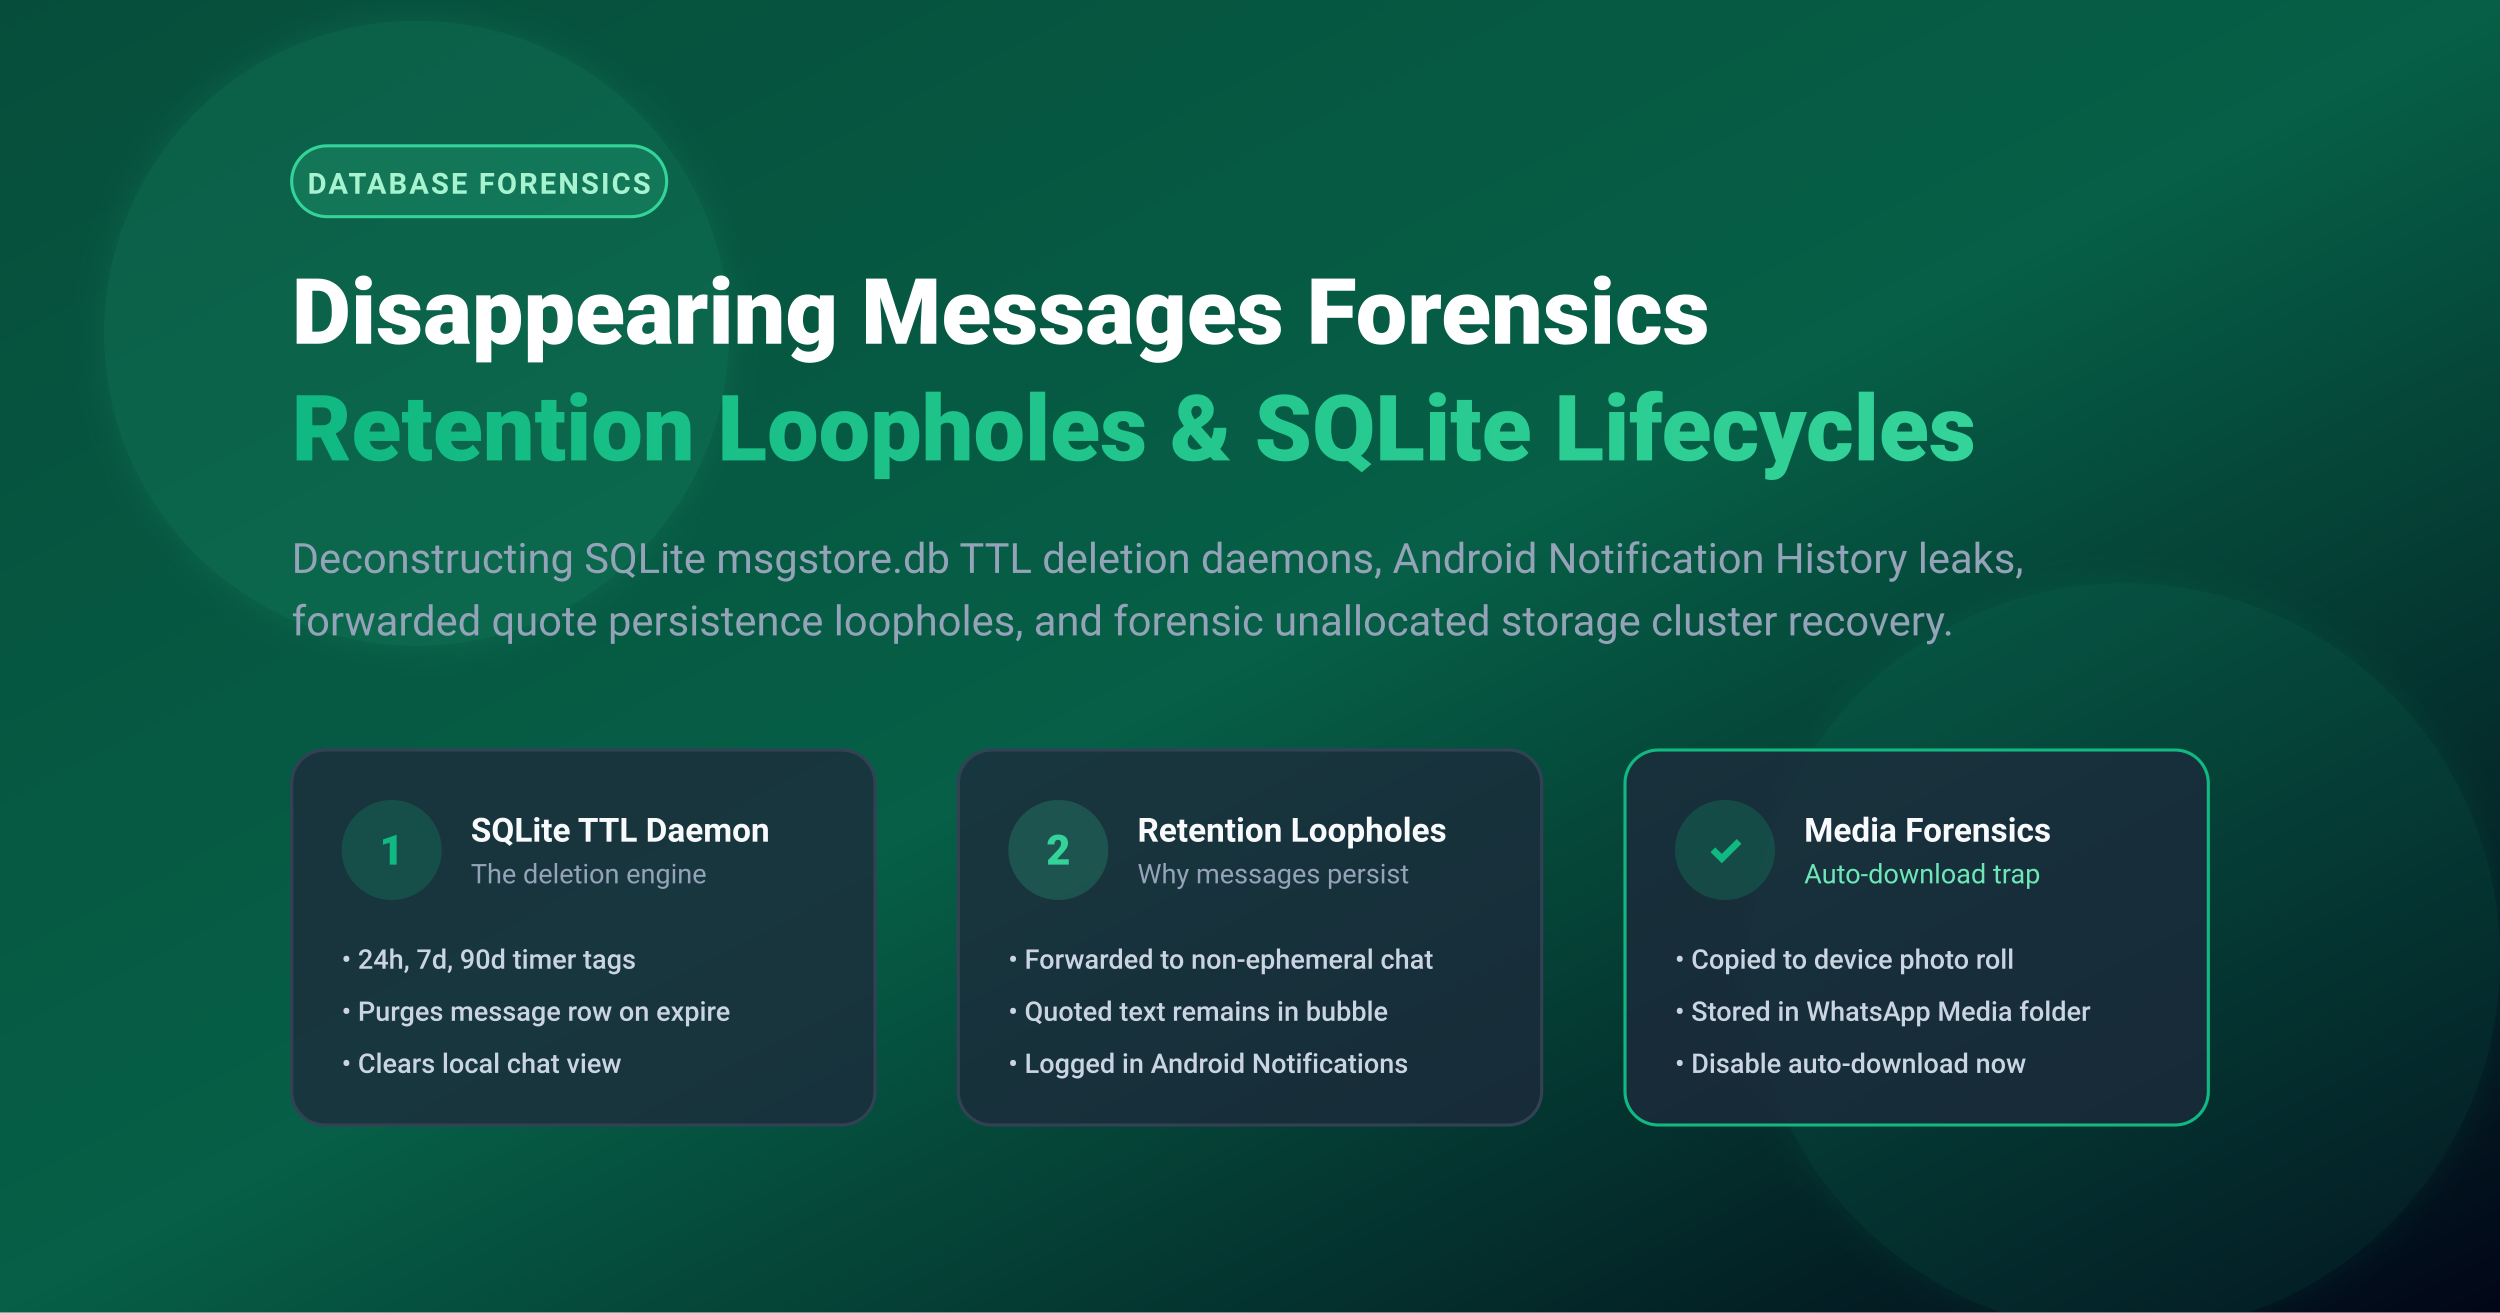
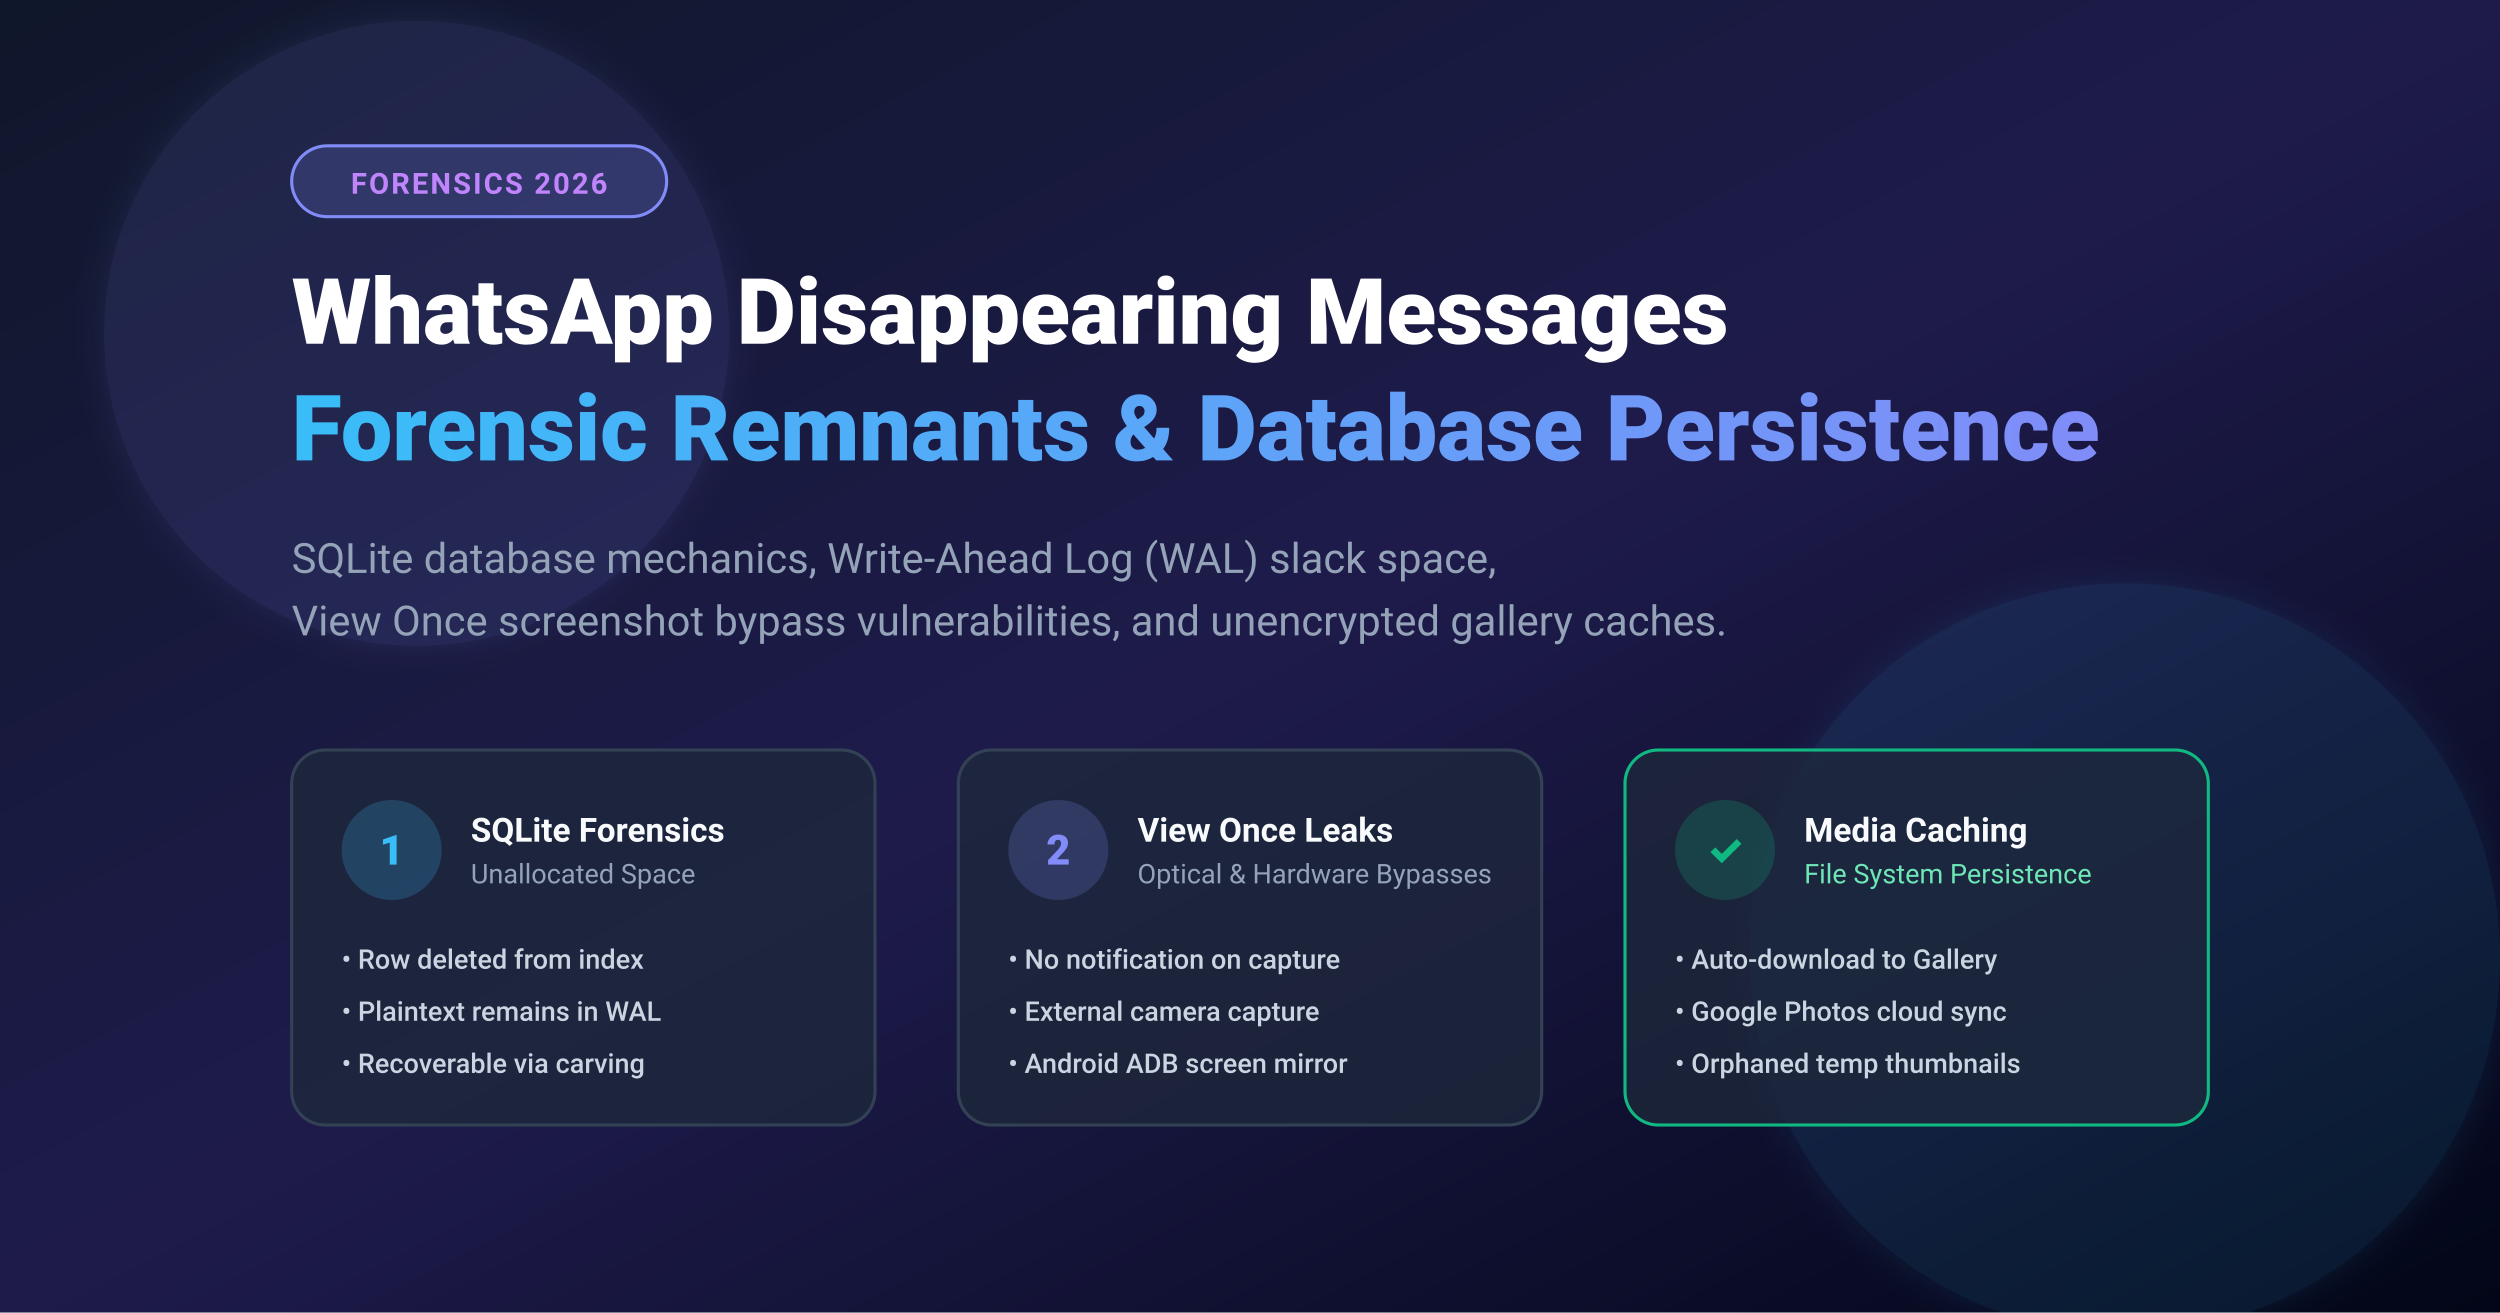
<svg xmlns="http://www.w3.org/2000/svg" viewBox="0 0 1200 630" width="100%" height="100%">
  <defs>
    <linearGradient id="bg" x1="0%" y1="0%" x2="100%" y2="100%">
-       <stop offset="0%" stop-color="#064e3b" />
-       <stop offset="50%" stop-color="#065f46" />
+       <stop offset="0%" stop-color="#0f172a" />
+       <stop offset="50%" stop-color="#1e1b4b" />
      <stop offset="100%" stop-color="#020617" />
    </linearGradient>
    <linearGradient id="titleGlow" x1="0%" y1="0%" x2="100%" y2="0%">
-       <stop offset="0%" stop-color="#10b981" />
-       <stop offset="100%" stop-color="#34d399" />
+       <stop offset="0%" stop-color="#38bdf8" />
+       <stop offset="100%" stop-color="#818cf8" />
    </linearGradient>
    <filter id="glow" x="-20%" y="-20%" width="140%" height="140%">
      <feGaussianBlur stdDeviation="8" result="blur" />
      <feComposite in="SourceGraphic" in2="blur" operator="over" />
    </filter>
  </defs>
  <rect width="1200" height="630" fill="url(#bg)" />
-   <circle cx="200" cy="160" r="150" fill="#34d399" opacity="0.12" filter="url(#glow)" />
-   <circle cx="1020" cy="460" r="180" fill="#10b981" opacity="0.1" filter="url(#glow)" />
-   <rect x="140" y="70" width="180" height="34" rx="17" fill="#34d399" fill-opacity="0.18" stroke="#34d399" stroke-width="1.5" />
-   <text x="230" y="93" fill="#a7f3d0" font-family="-apple-system, BlinkMacSystemFont, 'Segoe UI', Roboto, sans-serif" font-size="14" font-weight="700" text-anchor="middle" letter-spacing="1">DATABASE FORENSICS</text>
+   <circle cx="200" cy="160" r="150" fill="#818cf8" opacity="0.12" filter="url(#glow)" />
+   <circle cx="1020" cy="460" r="180" fill="#38bdf8" opacity="0.1" filter="url(#glow)" />
+   <rect x="140" y="70" width="180" height="34" rx="17" fill="#818cf8" fill-opacity="0.18" stroke="#818cf8" stroke-width="1.5" />
+   <text x="230" y="93" fill="#c084fc" font-family="-apple-system, BlinkMacSystemFont, 'Segoe UI', Roboto, sans-serif" font-size="14" font-weight="700" text-anchor="middle" letter-spacing="1">FORENSICS 2026</text>
  <text x="140" y="165" fill="#ffffff" font-family="-apple-system, BlinkMacSystemFont, 'Segoe UI', Roboto, sans-serif" font-size="44" font-weight="800" line-height="1.2">
-     <tspan x="140" dy="0">Disappearing Messages Forensics</tspan>
-     <tspan x="140" dy="56" fill="url(#titleGlow)">Retention Loopholes &amp; SQLite Lifecycles</tspan>
+     <tspan x="140" dy="0">WhatsApp Disappearing Messages</tspan>
+     <tspan x="140" dy="56" fill="url(#titleGlow)">Forensic Remnants &amp; Database Persistence</tspan>
  </text>
  <text x="140" y="275" fill="#94a3b8" font-family="-apple-system, BlinkMacSystemFont, 'Segoe UI', Roboto, sans-serif" font-size="20" font-weight="400">
-     <tspan x="140" dy="0">Deconstructing SQLite msgstore.db TTL deletion daemons, Android Notification History leaks,</tspan>
-     <tspan x="140" dy="30">forwarded quote persistence loopholes, and forensic unallocated storage cluster recovery.</tspan>
+     <tspan x="140" dy="0">SQLite database mechanics, Write-Ahead Log (WAL) slack space,</tspan>
+     <tspan x="140" dy="30">View Once screenshot bypass vulnerabilities, and unencrypted gallery caches.</tspan>
  </text>
  <g transform="translate(140, 360)">
    <rect width="280" height="180" rx="16" fill="#1e293b" fill-opacity="0.75" stroke="#334155" stroke-width="1.5" />
-     <circle cx="48" cy="48" r="24" fill="#10b981" fill-opacity="0.2" />
-     <text x="48" y="55" fill="#10b981" font-family="-apple-system, BlinkMacSystemFont, 'Segoe UI', Roboto, sans-serif" font-size="20" font-weight="800" text-anchor="middle">1</text>
-     <text x="86" y="44" fill="#f8fafc" font-family="-apple-system, BlinkMacSystemFont, 'Segoe UI', Roboto, sans-serif" font-size="16" font-weight="700">SQLite TTL Daemon</text>
-     <text x="86" y="64" fill="#94a3b8" font-family="-apple-system, BlinkMacSystemFont, 'Segoe UI', Roboto, sans-serif" font-size="13">The deletion engine</text>
-     <text x="24" y="105" fill="#cbd5e1" font-family="-apple-system, BlinkMacSystemFont, 'Segoe UI', Roboto, sans-serif" font-size="13" font-weight="500">• 24h, 7d, 90d timer tags</text>
-     <text x="24" y="130" fill="#cbd5e1" font-family="-apple-system, BlinkMacSystemFont, 'Segoe UI', Roboto, sans-serif" font-size="13" font-weight="500">• Purges message row on expire</text>
-     <text x="24" y="155" fill="#cbd5e1" font-family="-apple-system, BlinkMacSystemFont, 'Segoe UI', Roboto, sans-serif" font-size="13" font-weight="500">• Clears local chat view</text>
+     <circle cx="48" cy="48" r="24" fill="#38bdf8" fill-opacity="0.2" />
+     <text x="48" y="55" fill="#38bdf8" font-family="-apple-system, BlinkMacSystemFont, 'Segoe UI', Roboto, sans-serif" font-size="20" font-weight="800" text-anchor="middle">1</text>
+     <text x="86" y="44" fill="#f8fafc" font-family="-apple-system, BlinkMacSystemFont, 'Segoe UI', Roboto, sans-serif" font-size="16" font-weight="700">SQLite Forensics</text>
+     <text x="86" y="64" fill="#94a3b8" font-family="-apple-system, BlinkMacSystemFont, 'Segoe UI', Roboto, sans-serif" font-size="13">Unallocated Space</text>
+     <text x="24" y="105" fill="#cbd5e1" font-family="-apple-system, BlinkMacSystemFont, 'Segoe UI', Roboto, sans-serif" font-size="13" font-weight="500">• Row deleted from index</text>
+     <text x="24" y="130" fill="#cbd5e1" font-family="-apple-system, BlinkMacSystemFont, 'Segoe UI', Roboto, sans-serif" font-size="13" font-weight="500">• Plaintext remains in WAL</text>
+     <text x="24" y="155" fill="#cbd5e1" font-family="-apple-system, BlinkMacSystemFont, 'Segoe UI', Roboto, sans-serif" font-size="13" font-weight="500">• Recoverable via carving</text>
  </g>
  <g transform="translate(460, 360)">
    <rect width="280" height="180" rx="16" fill="#1e293b" fill-opacity="0.75" stroke="#334155" stroke-width="1.5" />
-     <circle cx="48" cy="48" r="24" fill="#34d399" fill-opacity="0.2" />
-     <text x="48" y="55" fill="#34d399" font-family="-apple-system, BlinkMacSystemFont, 'Segoe UI', Roboto, sans-serif" font-size="20" font-weight="800" text-anchor="middle">2</text>
-     <text x="86" y="44" fill="#f8fafc" font-family="-apple-system, BlinkMacSystemFont, 'Segoe UI', Roboto, sans-serif" font-size="16" font-weight="700">Retention Loopholes</text>
-     <text x="86" y="64" fill="#94a3b8" font-family="-apple-system, BlinkMacSystemFont, 'Segoe UI', Roboto, sans-serif" font-size="13">Why messages persist</text>
-     <text x="24" y="105" fill="#cbd5e1" font-family="-apple-system, BlinkMacSystemFont, 'Segoe UI', Roboto, sans-serif" font-size="13" font-weight="500">• Forwarded to non-ephemeral chat</text>
-     <text x="24" y="130" fill="#cbd5e1" font-family="-apple-system, BlinkMacSystemFont, 'Segoe UI', Roboto, sans-serif" font-size="13" font-weight="500">• Quoted text remains in bubble</text>
-     <text x="24" y="155" fill="#cbd5e1" font-family="-apple-system, BlinkMacSystemFont, 'Segoe UI', Roboto, sans-serif" font-size="13" font-weight="500">• Logged in Android Notifications</text>
+     <circle cx="48" cy="48" r="24" fill="#818cf8" fill-opacity="0.2" />
+     <text x="48" y="55" fill="#818cf8" font-family="-apple-system, BlinkMacSystemFont, 'Segoe UI', Roboto, sans-serif" font-size="20" font-weight="800" text-anchor="middle">2</text>
+     <text x="86" y="44" fill="#f8fafc" font-family="-apple-system, BlinkMacSystemFont, 'Segoe UI', Roboto, sans-serif" font-size="16" font-weight="700">View Once Leaks</text>
+     <text x="86" y="64" fill="#94a3b8" font-family="-apple-system, BlinkMacSystemFont, 'Segoe UI', Roboto, sans-serif" font-size="13">Optical &amp; Hardware Bypasses</text>
+     <text x="24" y="105" fill="#cbd5e1" font-family="-apple-system, BlinkMacSystemFont, 'Segoe UI', Roboto, sans-serif" font-size="13" font-weight="500">• No notification on capture</text>
+     <text x="24" y="130" fill="#cbd5e1" font-family="-apple-system, BlinkMacSystemFont, 'Segoe UI', Roboto, sans-serif" font-size="13" font-weight="500">• External camera capture</text>
+     <text x="24" y="155" fill="#cbd5e1" font-family="-apple-system, BlinkMacSystemFont, 'Segoe UI', Roboto, sans-serif" font-size="13" font-weight="500">• Android ADB screen mirror</text>
  </g>
  <g transform="translate(780, 360)">
    <rect width="280" height="180" rx="16" fill="#1e293b" fill-opacity="0.75" stroke="#10b981" stroke-width="1.5" />
    <circle cx="48" cy="48" r="24" fill="#10b981" fill-opacity="0.2" />
    <text x="48" y="55" fill="#10b981" font-family="-apple-system, BlinkMacSystemFont, 'Segoe UI', Roboto, sans-serif" font-size="20" font-weight="800" text-anchor="middle">✓</text>
-     <text x="86" y="44" fill="#f8fafc" font-family="-apple-system, BlinkMacSystemFont, 'Segoe UI', Roboto, sans-serif" font-size="16" font-weight="700">Media Forensics</text>
-     <text x="86" y="64" fill="#6ee7b7" font-family="-apple-system, BlinkMacSystemFont, 'Segoe UI', Roboto, sans-serif" font-size="13">Auto-download trap</text>
-     <text x="24" y="105" fill="#cbd5e1" font-family="-apple-system, BlinkMacSystemFont, 'Segoe UI', Roboto, sans-serif" font-size="13" font-weight="500">• Copied to device photo roll</text>
-     <text x="24" y="130" fill="#cbd5e1" font-family="-apple-system, BlinkMacSystemFont, 'Segoe UI', Roboto, sans-serif" font-size="13" font-weight="500">• Stored in WhatsApp Media folder</text>
-     <text x="24" y="155" fill="#cbd5e1" font-family="-apple-system, BlinkMacSystemFont, 'Segoe UI', Roboto, sans-serif" font-size="13" font-weight="500">• Disable auto-download now</text>
+     <text x="86" y="44" fill="#f8fafc" font-family="-apple-system, BlinkMacSystemFont, 'Segoe UI', Roboto, sans-serif" font-size="16" font-weight="700">Media Caching</text>
+     <text x="86" y="64" fill="#6ee7b7" font-family="-apple-system, BlinkMacSystemFont, 'Segoe UI', Roboto, sans-serif" font-size="13">File System Persistence</text>
+     <text x="24" y="105" fill="#cbd5e1" font-family="-apple-system, BlinkMacSystemFont, 'Segoe UI', Roboto, sans-serif" font-size="13" font-weight="500">• Auto-download to Gallery</text>
+     <text x="24" y="130" fill="#cbd5e1" font-family="-apple-system, BlinkMacSystemFont, 'Segoe UI', Roboto, sans-serif" font-size="13" font-weight="500">• Google Photos cloud sync</text>
+     <text x="24" y="155" fill="#cbd5e1" font-family="-apple-system, BlinkMacSystemFont, 'Segoe UI', Roboto, sans-serif" font-size="13" font-weight="500">• Orphaned temp thumbnails</text>
  </g>
</svg>
